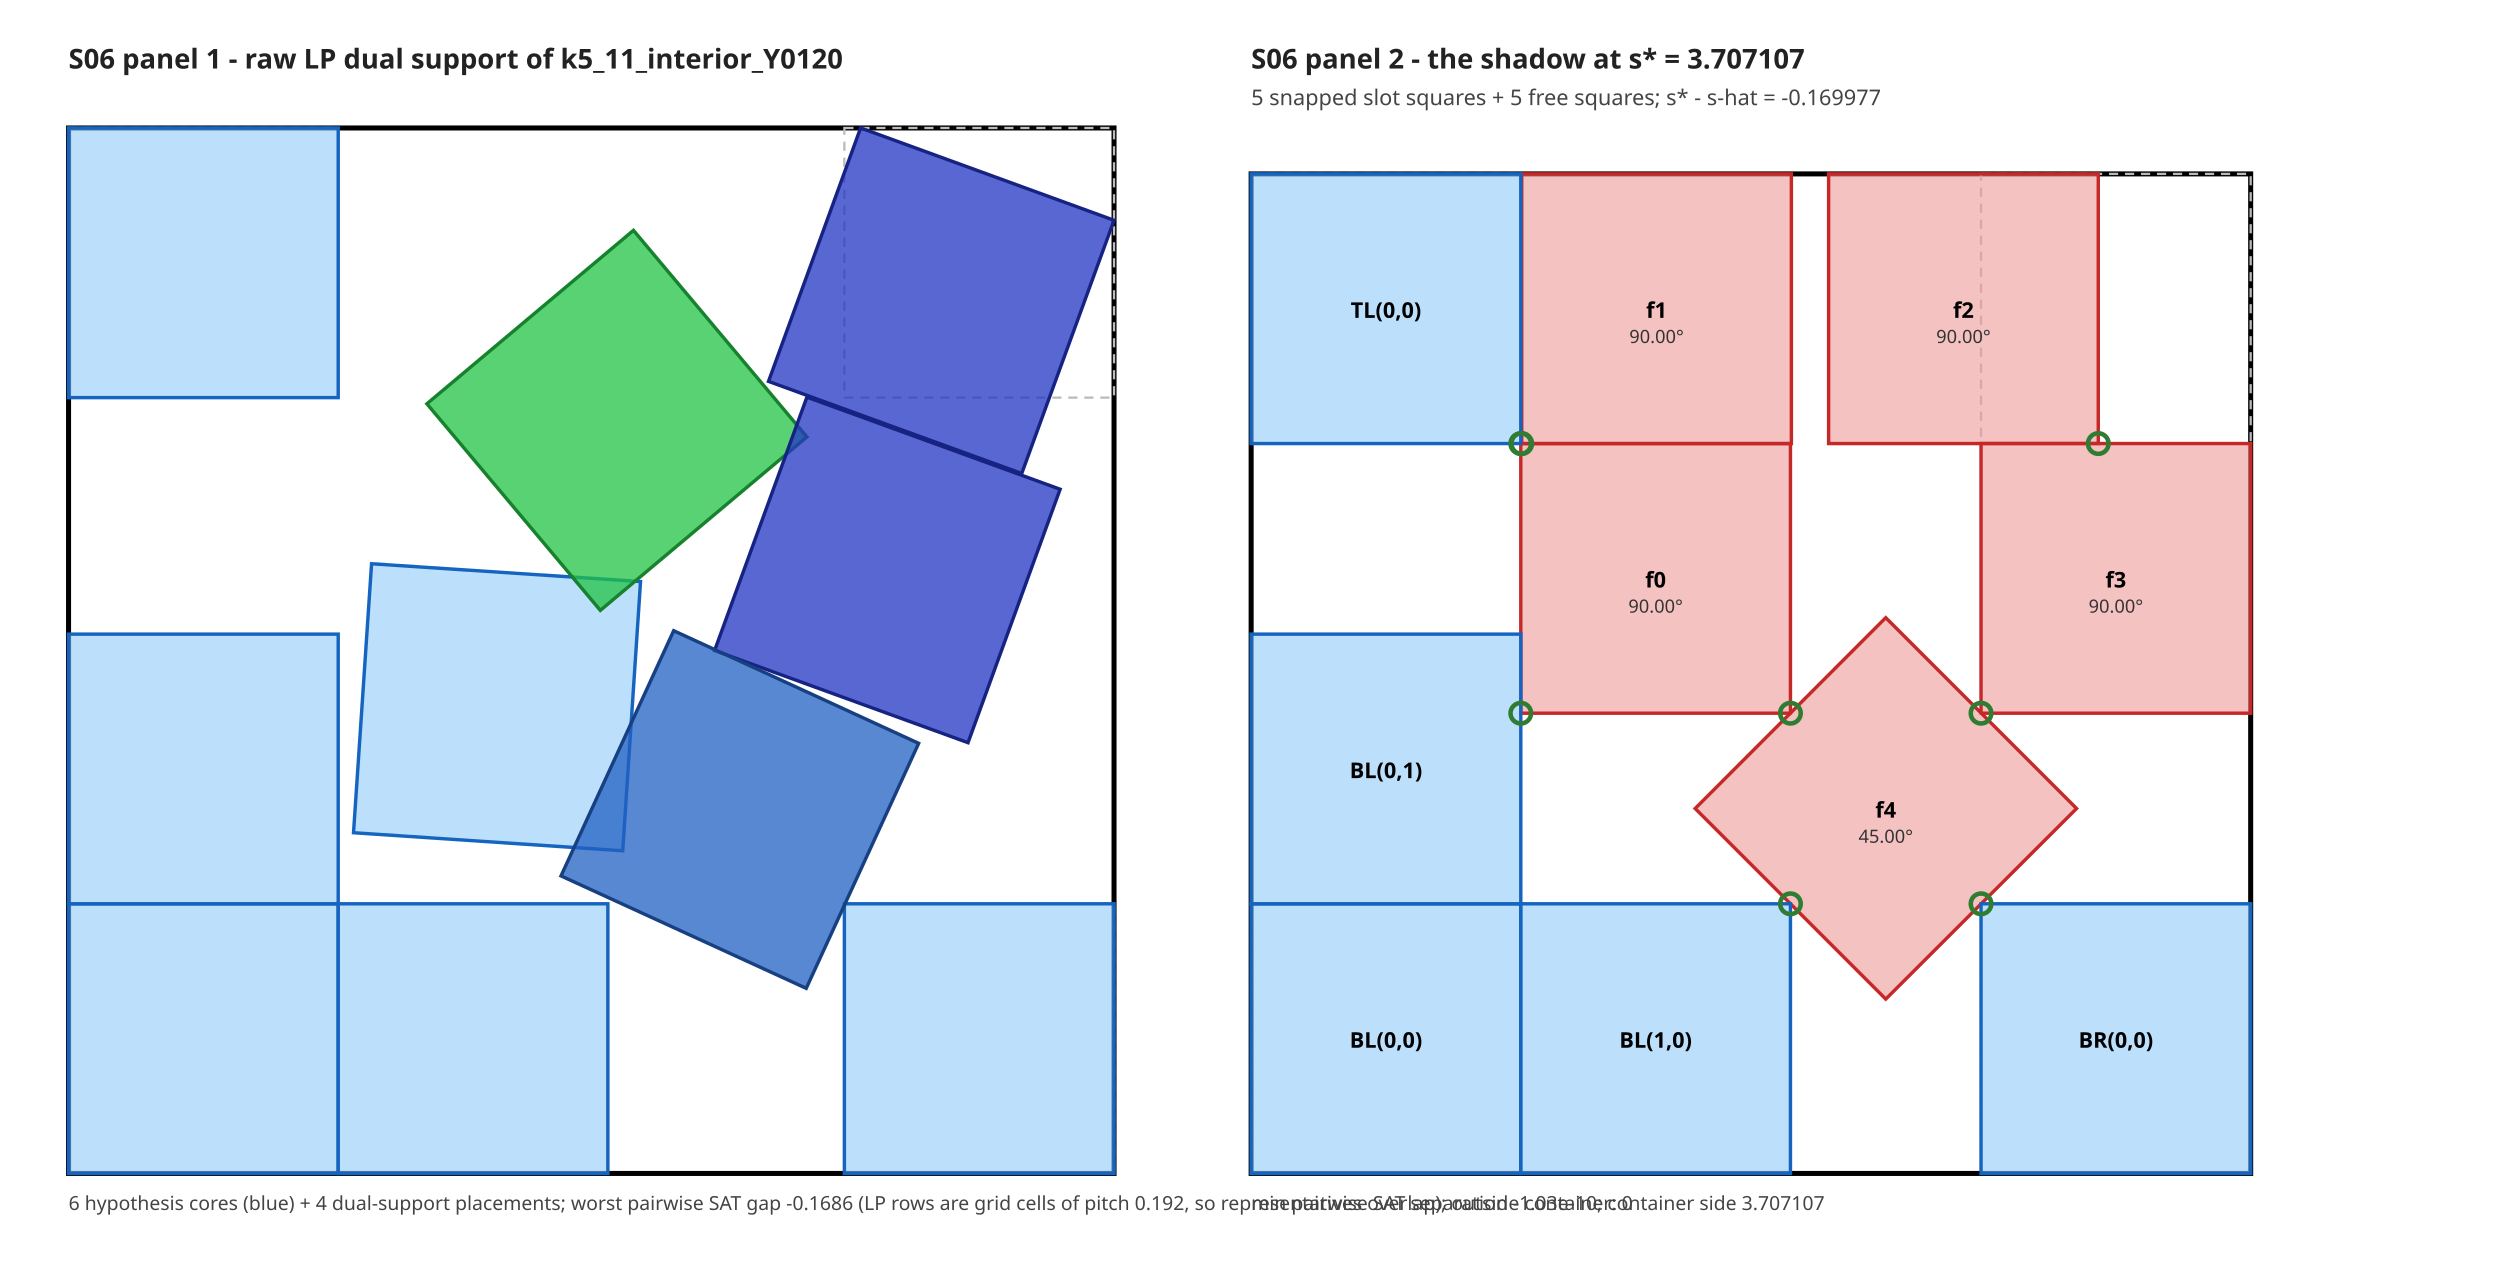
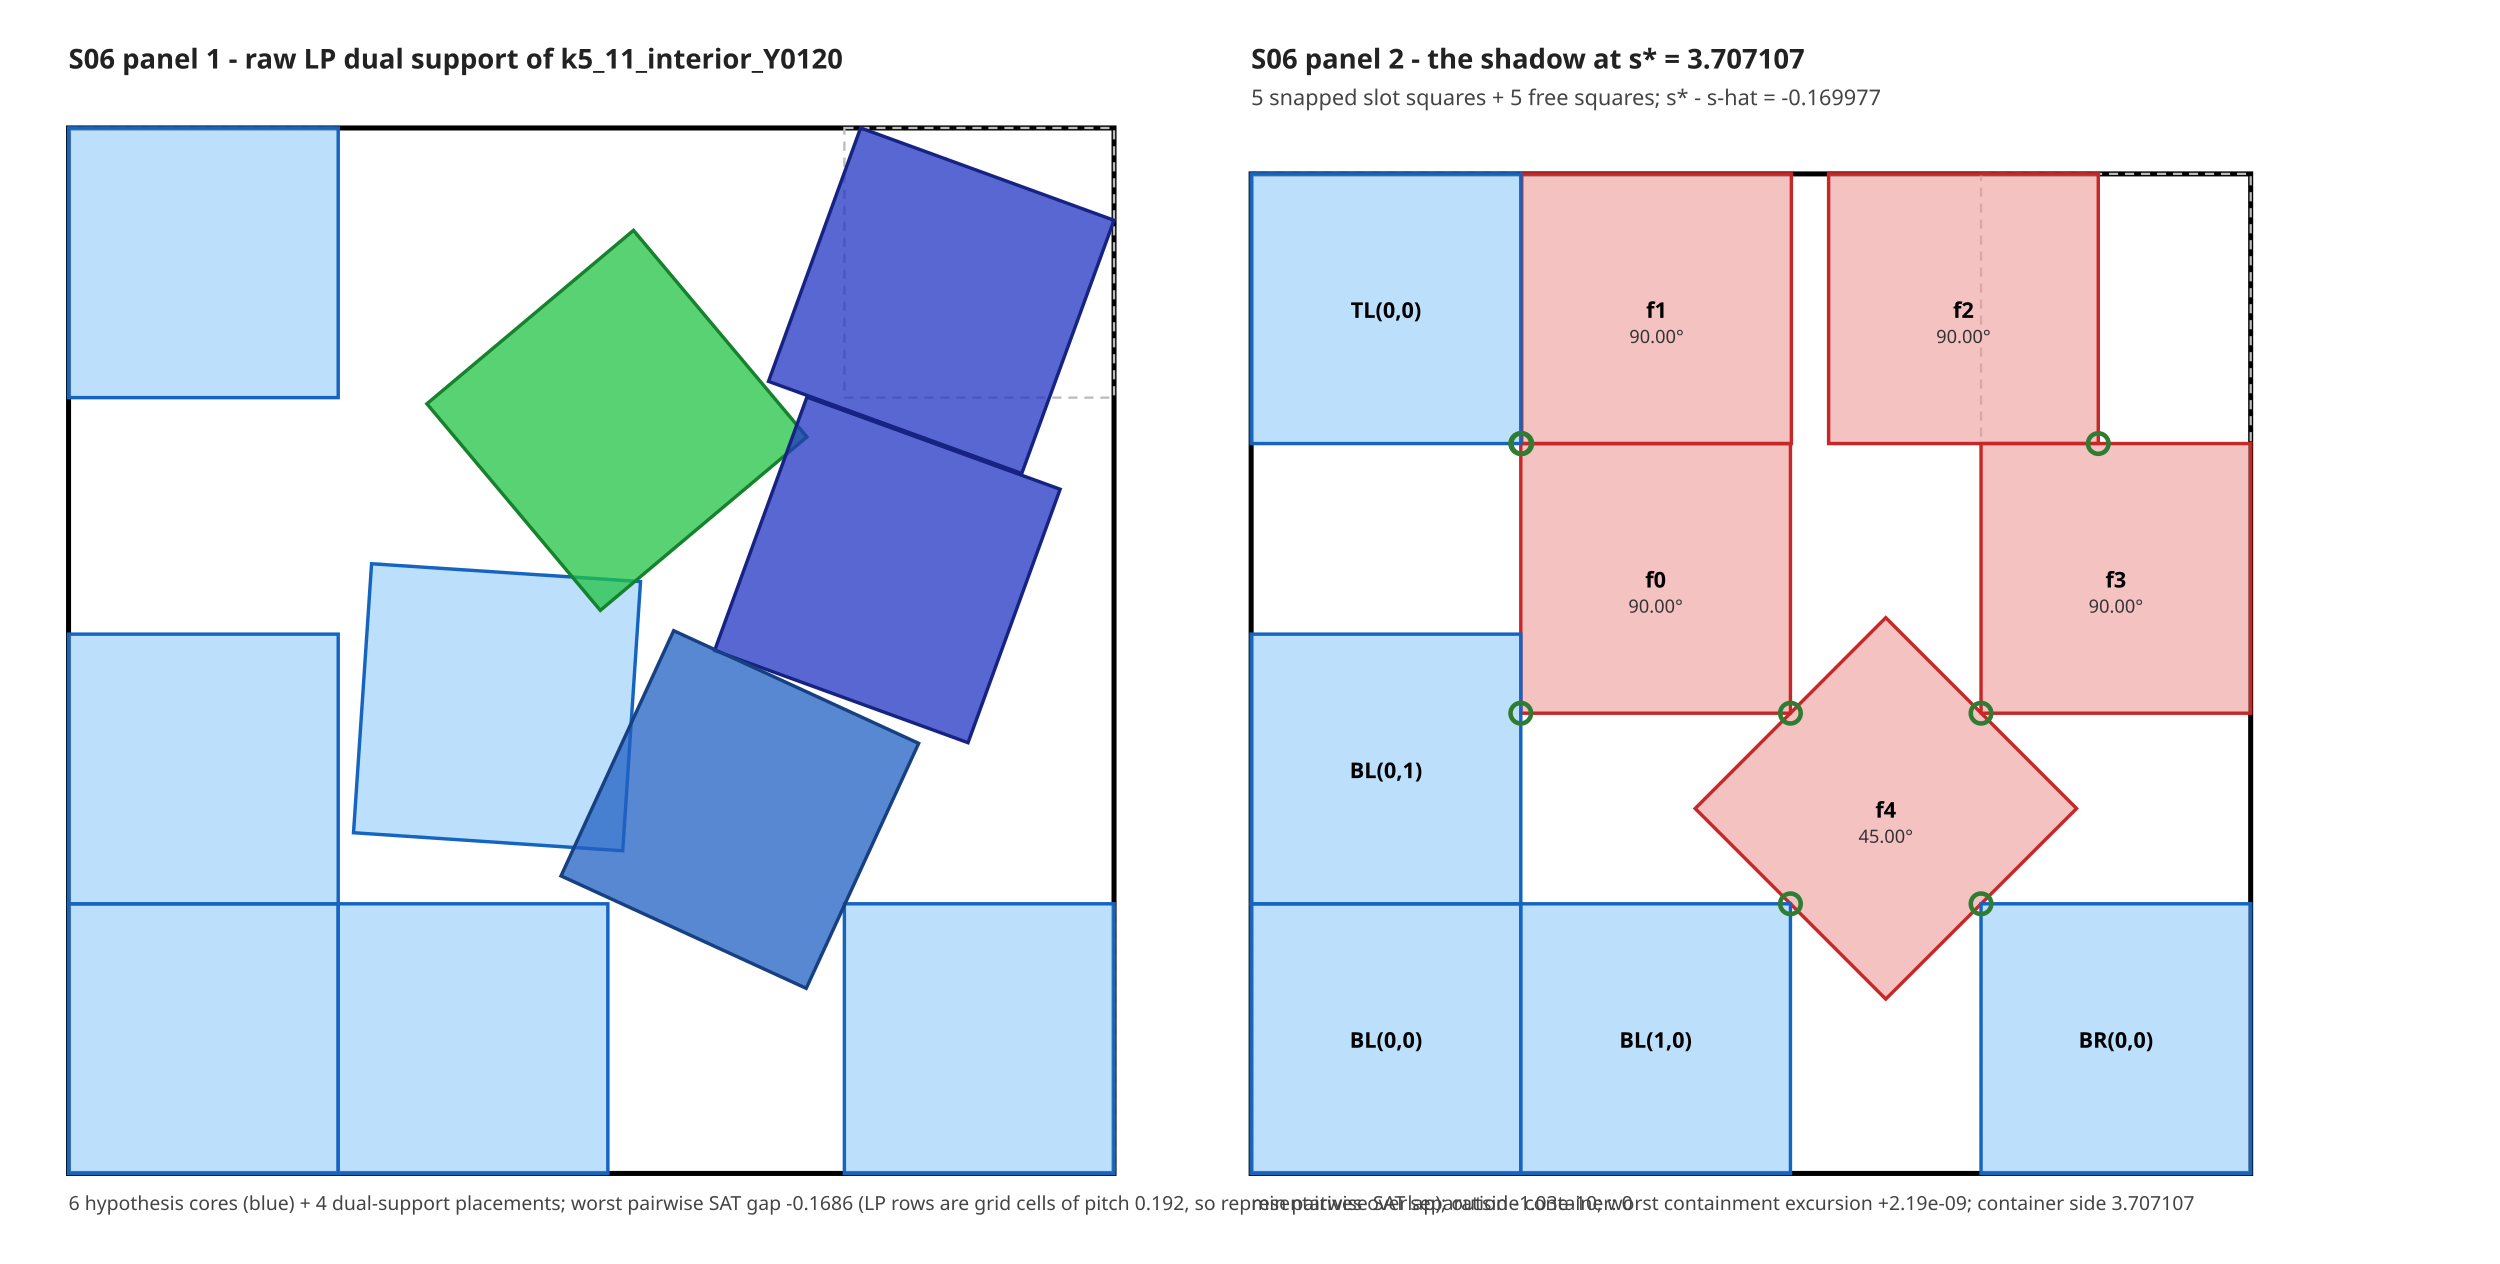
<svg xmlns="http://www.w3.org/2000/svg" width="1094" height="553" font-family="Segoe UI, sans-serif" style="background:#fff">
  <text x="30.0" y="30.0" font-size="12" fill="#222" text-anchor="start" font-weight="bold">S06 panel 1 - raw LP dual support of k5_11_interior_Y0120</text>
  <rect x="30" y="56.0" width="457.5" height="457.5" fill="none" stroke="#000" stroke-width="2.2" />
  <rect x="30.0" y="395.5" width="118" height="118" fill="none" stroke="#bbb" stroke-width="1" stroke-dasharray="4,3" />
  <rect x="369.5" y="395.5" width="118" height="118" fill="none" stroke="#bbb" stroke-width="1" stroke-dasharray="4,3" />
  <rect x="30.0" y="56.0" width="118" height="118" fill="none" stroke="#bbb" stroke-width="1" stroke-dasharray="4,3" />
  <rect x="369.5" y="56.0" width="118" height="118" fill="none" stroke="#bbb" stroke-width="1" stroke-dasharray="4,3" />
  <polygon points="30.0,513.5 148.0,513.5 148.0,395.5 30.0,395.5" fill="#90caf9" fill-opacity="0.60" stroke="#1565c0" stroke-width="1.5" />
  <polygon points="30.0,395.5 148.0,395.5 148.0,277.5 30.0,277.5" fill="#90caf9" fill-opacity="0.60" stroke="#1565c0" stroke-width="1.5" />
  <polygon points="30.0,174.0 148.0,174.0 148.0,56.0 30.0,56.0" fill="#90caf9" fill-opacity="0.60" stroke="#1565c0" stroke-width="1.5" />
  <polygon points="148.0,513.5 266.0,513.5 266.0,395.5 148.0,395.5" fill="#90caf9" fill-opacity="0.60" stroke="#1565c0" stroke-width="1.5" />
  <polygon points="369.5,513.5 487.5,513.5 487.5,395.5 369.5,395.5" fill="#90caf9" fill-opacity="0.60" stroke="#1565c0" stroke-width="1.5" />
  <polygon points="272.5,372.3 280.3,254.5 162.6,246.7 154.7,364.4" fill="#90caf9" fill-opacity="0.60" stroke="#1565c0" stroke-width="1.5" />
  <polygon points="262.7,267.1 353.1,191.2 277.2,100.8 186.8,176.7" fill="hsl(133,70%,45%)" fill-opacity="0.75" stroke="hsl(133,70%,30%)" stroke-width="1.5" />
  <polygon points="423.6,325.0 463.9,214.1 353.1,173.8 312.7,284.7" fill="hsl(233,70%,45%)" fill-opacity="0.75" stroke="hsl(233,70%,30%)" stroke-width="1.5" />
  <polygon points="447.1,207.2 487.5,96.4 376.6,56.0 336.3,166.9" fill="hsl(233,70%,45%)" fill-opacity="0.75" stroke="hsl(233,70%,30%)" stroke-width="1.5" />
  <polygon points="352.8,432.5 402.0,325.3 294.8,276.0 245.5,383.3" fill="hsl(217,70%,45%)" fill-opacity="0.75" stroke="hsl(217,70%,30%)" stroke-width="1.5" />
  <text x="30.0" y="529.5" font-size="8.5" fill="#444" text-anchor="start">6 hypothesis cores (blue) + 4 dual-support placements; worst pairwise SAT gap -0.1686 (LP rows are grid cells of pitch 0.192, so representatives overlap); outside container: 0</text>
  <text x="547.5" y="30.0" font-size="12" fill="#222" text-anchor="start" font-weight="bold">S06 panel 2 - the shadow at s* = 3.707107</text>
  <text x="547.5" y="46.0" font-size="9.5" fill="#444" text-anchor="start">5 snapped slot squares + 5 free squares; s* - s-hat = -0.169977</text>
  <rect x="547.496" y="76.1" width="437.4" height="437.4" fill="none" stroke="#000" stroke-width="2.2" />
  <rect x="547.5" y="395.5" width="118" height="118" fill="none" stroke="#bbb" stroke-width="1" stroke-dasharray="4,3" />
  <rect x="866.9" y="395.5" width="118" height="118" fill="none" stroke="#bbb" stroke-width="1" stroke-dasharray="4,3" />
  <rect x="547.5" y="76.1" width="118" height="118" fill="none" stroke="#bbb" stroke-width="1" stroke-dasharray="4,3" />
  <rect x="866.9" y="76.1" width="118" height="118" fill="none" stroke="#bbb" stroke-width="1" stroke-dasharray="4,3" />
  <polygon points="665.5,312.1 783.5,312.1 783.5,194.1 665.5,194.1" fill="#ef9a9a" fill-opacity="0.60" stroke="#c62828" stroke-width="1.5" />
  <text x="724.5" y="257.1" font-size="9.5" fill="#000" text-anchor="middle" font-weight="bold">f0</text>
  <text x="724.5" y="268.1" font-size="8" fill="#333" text-anchor="middle">90.00°</text>
  <polygon points="665.9,194.1 783.9,194.1 783.9,76.1 665.9,76.1" fill="#ef9a9a" fill-opacity="0.60" stroke="#c62828" stroke-width="1.5" />
  <text x="724.9" y="139.1" font-size="9.5" fill="#000" text-anchor="middle" font-weight="bold">f1</text>
  <text x="724.9" y="150.1" font-size="8" fill="#333" text-anchor="middle">90.00°</text>
  <polygon points="800.2,194.1 918.2,194.1 918.2,76.1 800.2,76.1" fill="#ef9a9a" fill-opacity="0.60" stroke="#c62828" stroke-width="1.5" />
  <text x="859.2" y="139.1" font-size="9.5" fill="#000" text-anchor="middle" font-weight="bold">f2</text>
  <text x="859.2" y="150.1" font-size="8" fill="#333" text-anchor="middle">90.00°</text>
  <polygon points="866.9,312.1 984.9,312.1 984.9,194.1 866.9,194.1" fill="#ef9a9a" fill-opacity="0.60" stroke="#c62828" stroke-width="1.5" />
  <text x="925.9" y="257.1" font-size="9.5" fill="#000" text-anchor="middle" font-weight="bold">f3</text>
  <text x="925.9" y="268.1" font-size="8" fill="#333" text-anchor="middle">90.00°</text>
  <polygon points="825.2,437.2 908.7,353.8 825.2,270.3 741.8,353.8" fill="#ef9a9a" fill-opacity="0.60" stroke="#c62828" stroke-width="1.5" />
  <text x="825.2" y="357.8" font-size="9.5" fill="#000" text-anchor="middle" font-weight="bold">f4</text>
  <text x="825.2" y="368.8" font-size="8" fill="#333" text-anchor="middle">45.00°</text>
  <polygon points="547.5,513.5 665.5,513.5 665.5,395.5 547.5,395.5" fill="#90caf9" fill-opacity="0.60" stroke="#1565c0" stroke-width="1.5" />
  <text x="606.5" y="458.5" font-size="9.5" fill="#000" text-anchor="middle" font-weight="bold">BL(0,0)</text>
  <polygon points="547.5,395.5 665.5,395.5 665.5,277.5 547.5,277.5" fill="#90caf9" fill-opacity="0.60" stroke="#1565c0" stroke-width="1.5" />
  <text x="606.5" y="340.5" font-size="9.5" fill="#000" text-anchor="middle" font-weight="bold">BL(0,1)</text>
  <polygon points="665.5,513.5 783.5,513.5 783.5,395.5 665.5,395.5" fill="#90caf9" fill-opacity="0.60" stroke="#1565c0" stroke-width="1.5" />
  <text x="724.5" y="458.5" font-size="9.5" fill="#000" text-anchor="middle" font-weight="bold">BL(1,0)</text>
  <polygon points="866.9,513.5 984.9,513.5 984.9,395.5 866.9,395.5" fill="#90caf9" fill-opacity="0.60" stroke="#1565c0" stroke-width="1.5" />
  <text x="925.9" y="458.5" font-size="9.5" fill="#000" text-anchor="middle" font-weight="bold">BR(0,0)</text>
  <polygon points="547.5,194.1 665.5,194.1 665.5,76.1 547.5,76.1" fill="#90caf9" fill-opacity="0.60" stroke="#1565c0" stroke-width="1.5" />
  <text x="606.5" y="139.1" font-size="9.5" fill="#000" text-anchor="middle" font-weight="bold">TL(0,0)</text>
  <circle cx="665.9" cy="194.1" r="4.5" fill="none" stroke="#2e7d32" stroke-width="2" />
  <circle cx="783.5" cy="312.1" r="4.5" fill="none" stroke="#2e7d32" stroke-width="2" />
  <circle cx="665.5" cy="312.1" r="4.5" fill="none" stroke="#2e7d32" stroke-width="2" />
  <circle cx="665.5" cy="194.1" r="4.5" fill="none" stroke="#2e7d32" stroke-width="2" />
  <circle cx="918.2" cy="194.1" r="4.5" fill="none" stroke="#2e7d32" stroke-width="2" />
  <circle cx="866.9" cy="312.1" r="4.5" fill="none" stroke="#2e7d32" stroke-width="2" />
  <circle cx="783.5" cy="395.5" r="4.5" fill="none" stroke="#2e7d32" stroke-width="2" />
  <circle cx="866.9" cy="395.5" r="4.5" fill="none" stroke="#2e7d32" stroke-width="2" />
-   <text x="547.5" y="529.5" font-size="8.5" fill="#444" text-anchor="start">min pairwise SAT separation -1.03e-10; container side 3.707107</text>
+   <text x="547.5" y="529.5" font-size="8.5" fill="#444" text-anchor="start">min pairwise SAT separation -1.03e-10; worst containment excursion +2.19e-09; container side 3.707107</text>
</svg>
